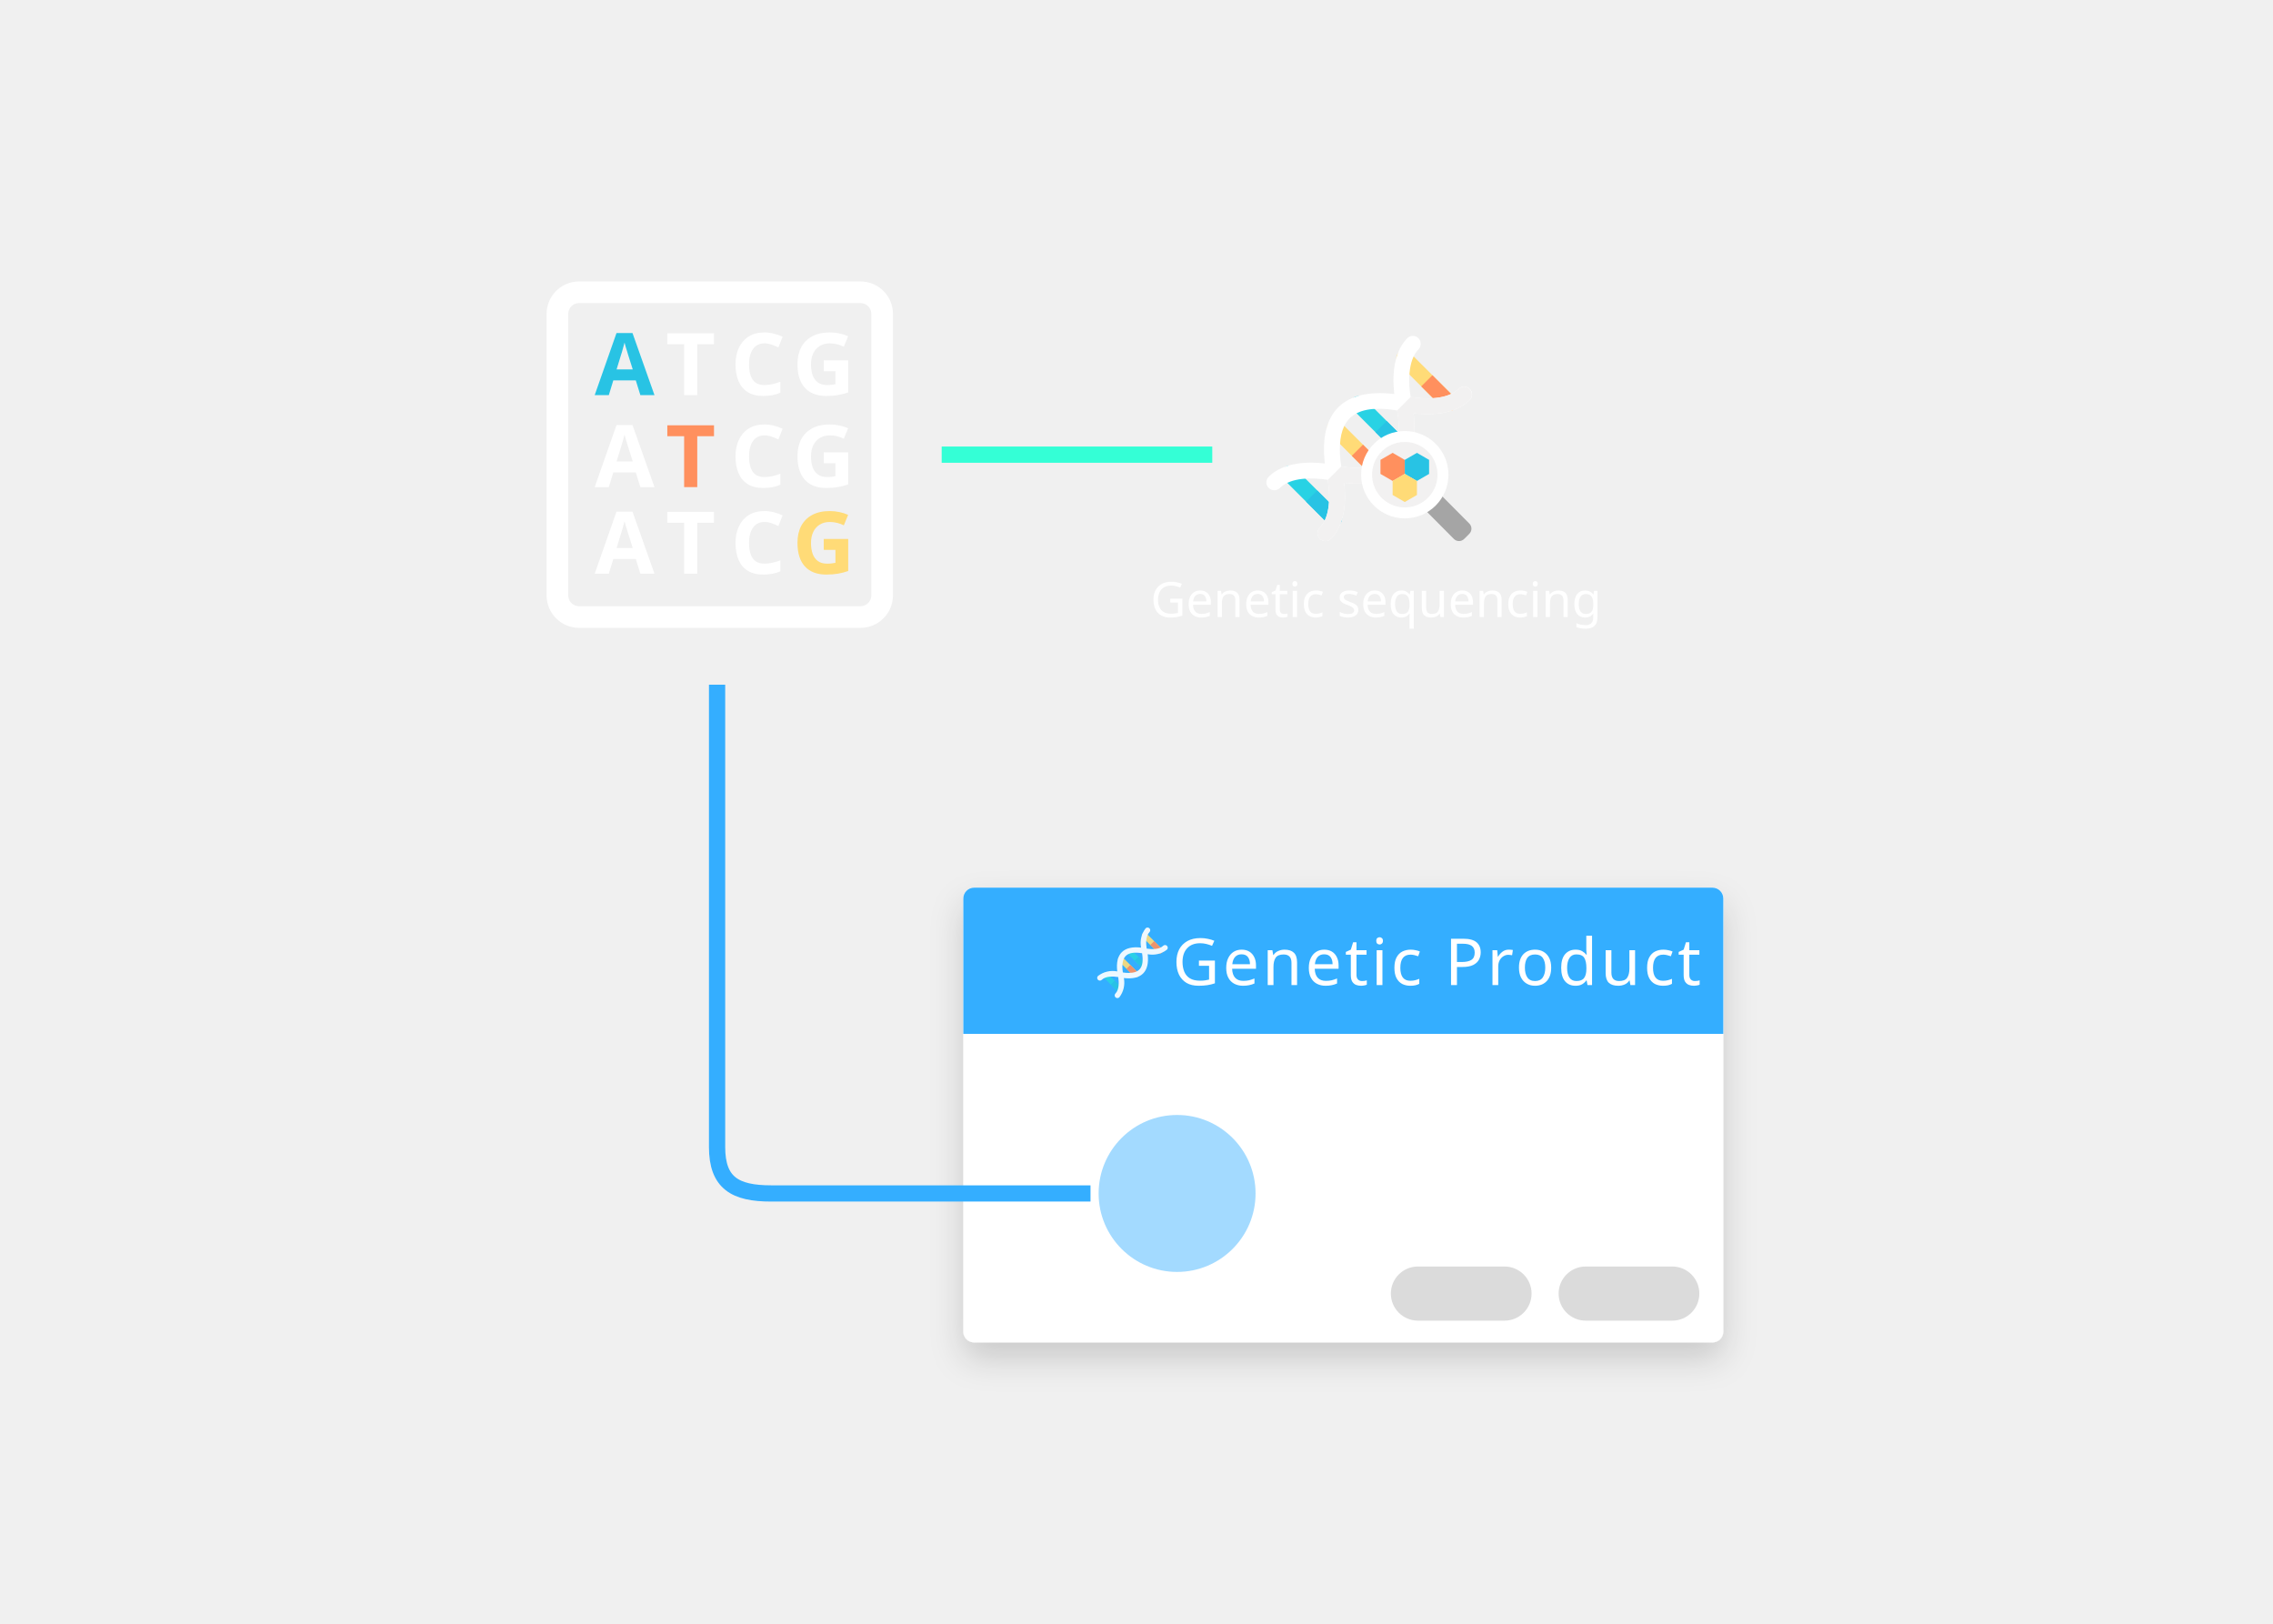
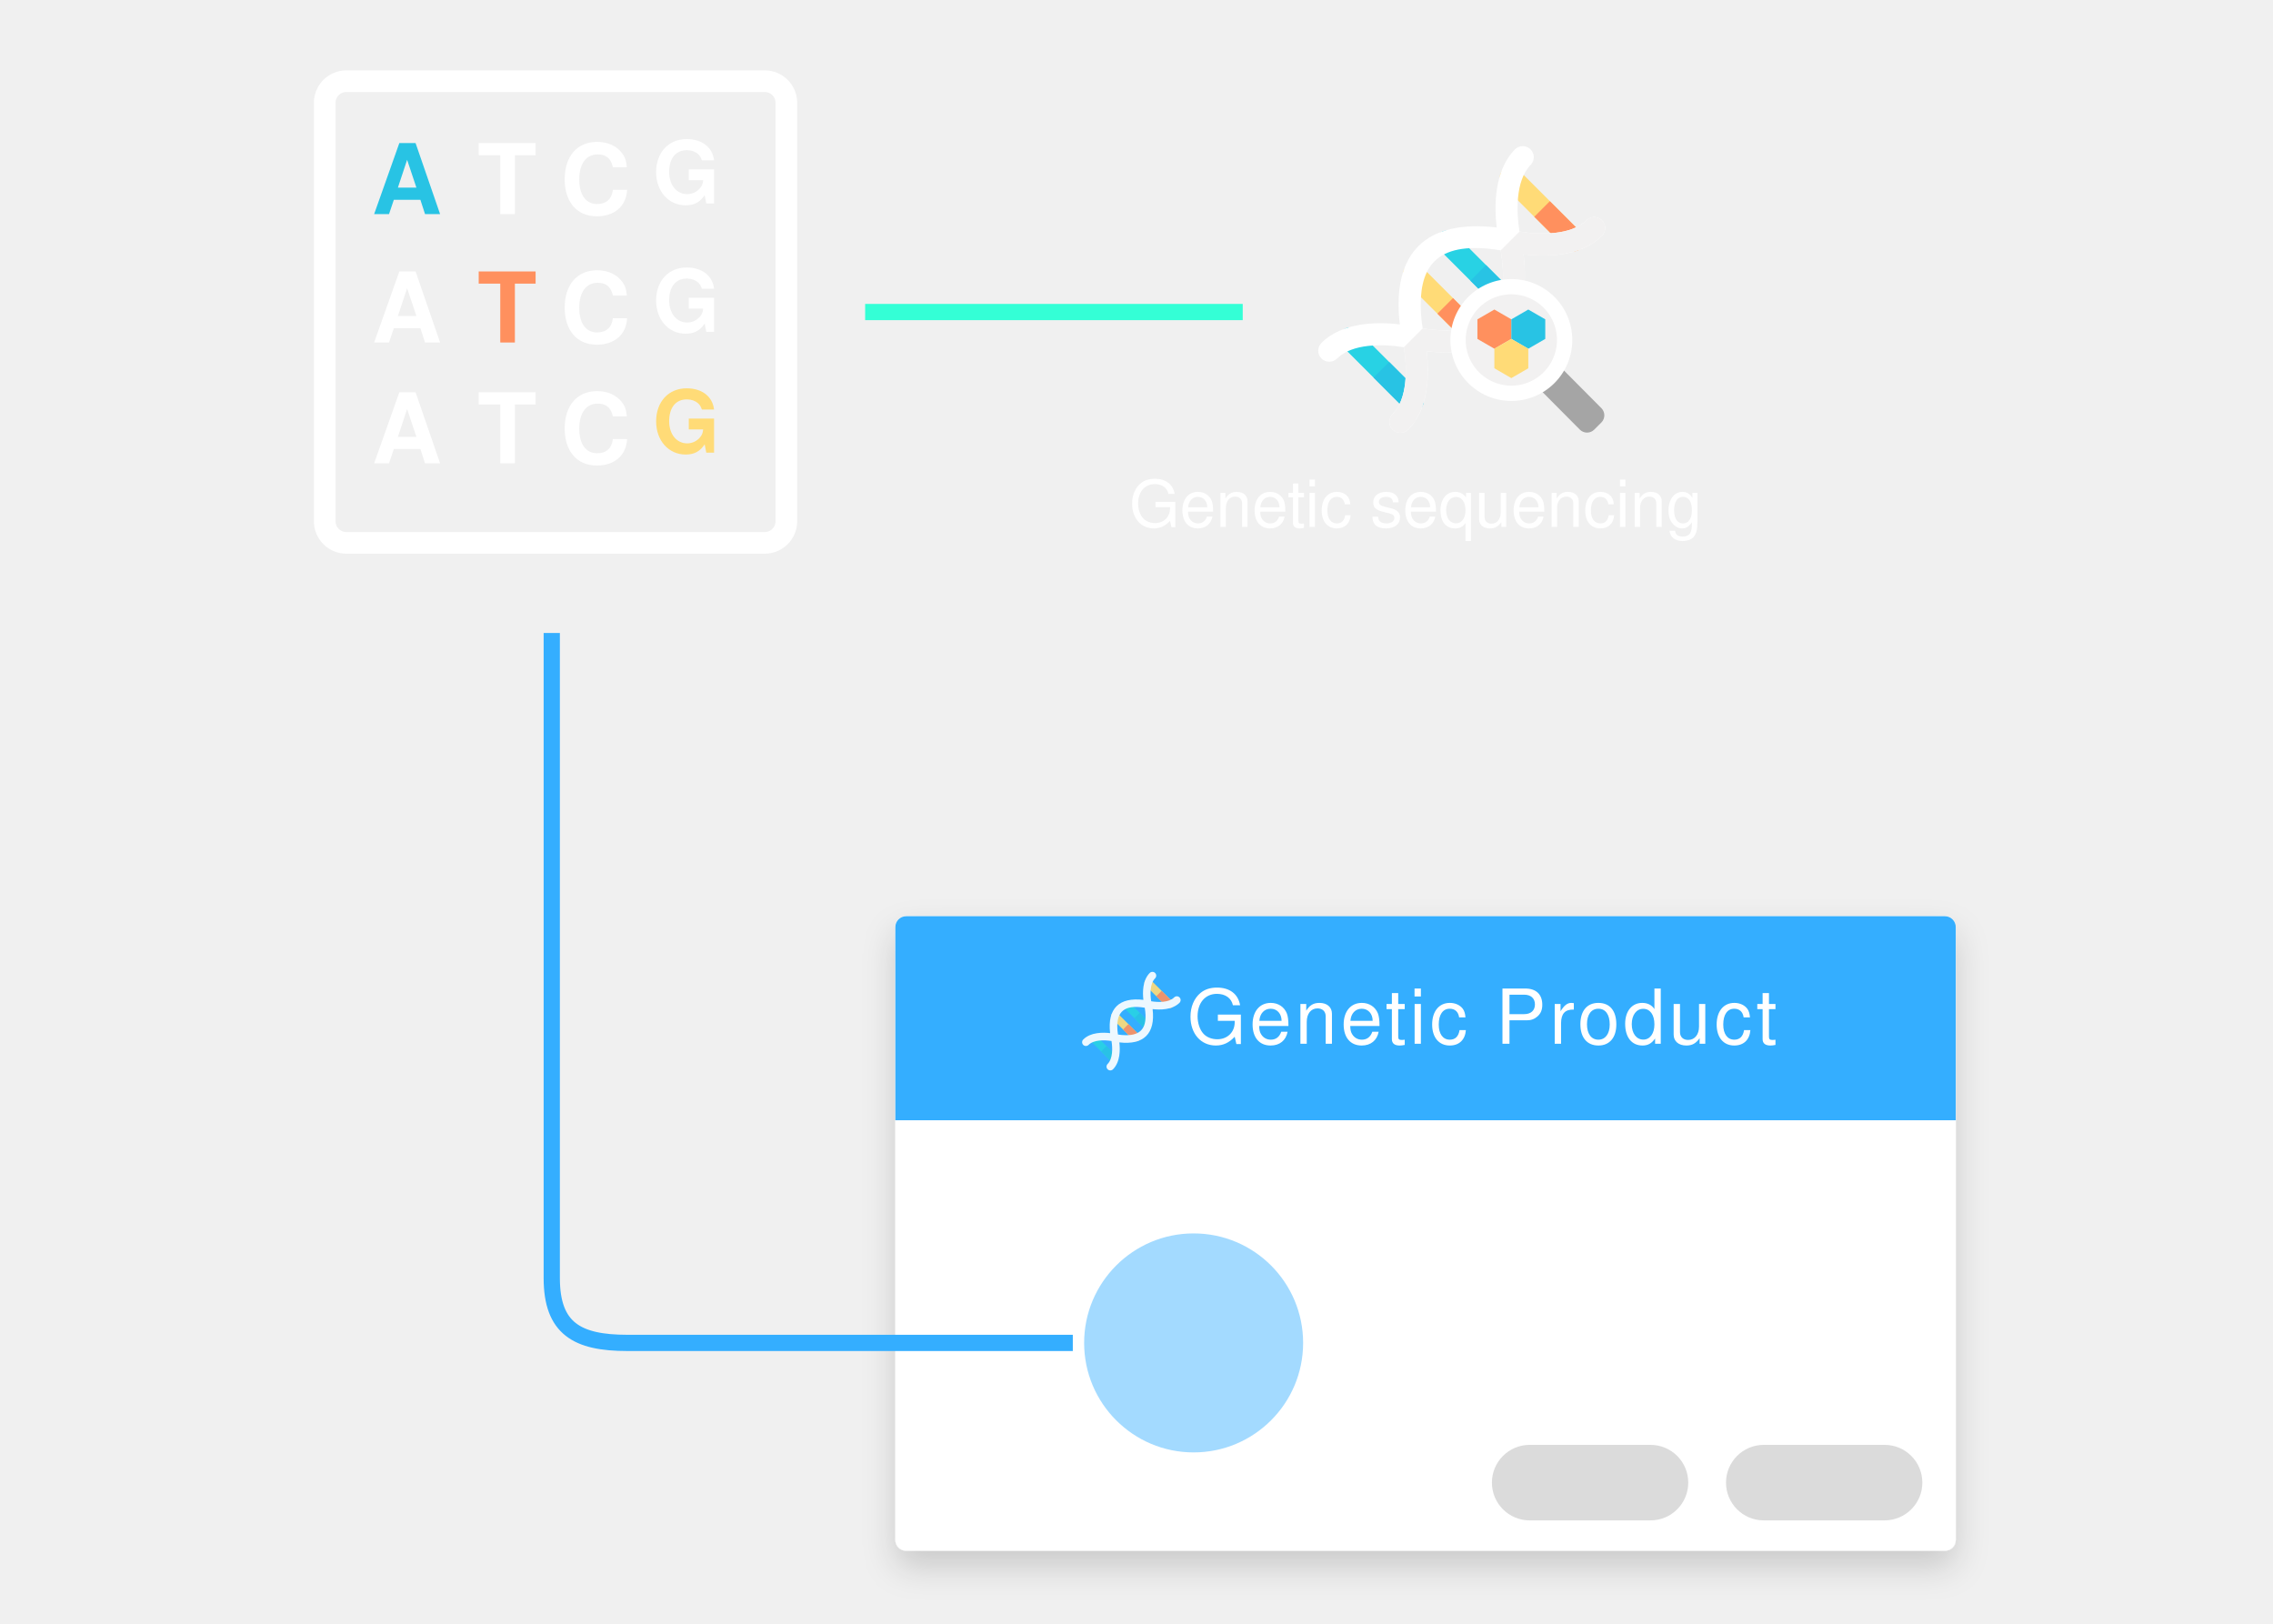
- <svg xmlns="http://www.w3.org/2000/svg" viewBox="727 5465 420 300">
+ <svg xmlns="http://www.w3.org/2000/svg" viewBox="732 8051 420 300">
  <defs>
-     <style>.a,.o,.t,.y{fill:#fff;}.b{clip-path:url(#e);}.c{clip-path:url(#a);}.d,.q{fill:#ffdb77;}.e,.p{fill:#ff905e;}.f{fill:#28d2e4;}.g,.n{fill:#28c3e4;}.h{fill:#f2f1f1;}.i{fill:#5b986c;}.j{fill:#a5a5a5;}.k{fill:#454545;}.l{fill:#d5e2f2;opacity:0.5;}.aa,.m,.v,.w{fill:none;}.m{stroke:#fff;stroke-width:4px;}.n,.o,.p,.q{font-size:16px;font-family:Quicksand-Bold, Quicksand;font-weight:700;}.r{fill:#dbdbdb;}.s,.x{fill:#34aeff;}.t{font-size:12px;font-family:Antipasto-ExtraLight, Antipasto;font-weight:200;letter-spacing:0.045em;}.u{opacity:0.91;}.v{stroke:#34ffd6;}.v,.w{stroke-miterlimit:10;stroke-width:3px;}.w{stroke:#34aeff;}.x{opacity:0.45;}.y{font-size:9px;font-family:Quicksand-Regular, Quicksand;}.z{stroke:none;}.ab{filter:url(#b);}</style>
-     <clipPath id="a">
-       <rect class="a" width="38" height="38" />
+     <style>
+       .cls-1, .cls-15, .cls-16, .cls-21, .cls-26 {
+         fill: #fff;
+       }
+ 
+       .cls-2 {
+         clip-path: url(#clip-ixAnypoint-genetic_1);
+       }
+ 
+       .cls-3 {
+         clip-path: url(#clip-path);
+       }
+ 
+       .cls-18, .cls-4 {
+         fill: #ffdb77;
+       }
+ 
+       .cls-17, .cls-5 {
+         fill: #ff905e;
+       }
+ 
+       .cls-6 {
+         fill: #28d2e4;
+       }
+ 
+       .cls-14, .cls-7 {
+         fill: #28c3e4;
+       }
+ 
+       .cls-8 {
+         fill: #f2f1f1;
+       }
+ 
+       .cls-9 {
+         fill: #5b986c;
+       }
+ 
+       .cls-10 {
+         fill: #a5a5a5;
+       }
+ 
+       .cls-11 {
+         fill: #454545;
+       }
+ 
+       .cls-12 {
+         fill: #d5e2f2;
+         opacity: 0.5;
+       }
+ 
+       .cls-13, .cls-23, .cls-24, .cls-28 {
+         fill: none;
+       }
+ 
+       .cls-13 {
+         stroke: #fff;
+         stroke-width: 4px;
+       }
+ 
+       .cls-14, .cls-15, .cls-17 {
+         font-size: 18px;
+       }
+ 
+       .cls-14, .cls-15, .cls-16, .cls-17, .cls-18 {
+         font-family: Helvetica-Bold, Helvetica;
+         font-weight: 700;
+       }
+ 
+       .cls-16, .cls-18 {
+         font-size: 16px;
+       }
+ 
+       .cls-19 {
+         fill: #dbdbdb;
+       }
+ 
+       .cls-20, .cls-25 {
+         fill: #34aeff;
+       }
+ 
+       .cls-21 {
+         font-size: 14px;
+         letter-spacing: 0.045em;
+       }
+ 
+       .cls-21, .cls-26 {
+         font-family: Helvetica;
+       }
+ 
+       .cls-22 {
+         opacity: 0.91;
+       }
+ 
+       .cls-23 {
+         stroke: #34ffd6;
+       }
+ 
+       .cls-23, .cls-24 {
+         stroke-miterlimit: 10;
+         stroke-width: 3px;
+       }
+ 
+       .cls-24 {
+         stroke: #34aeff;
+       }
+ 
+       .cls-25 {
+         opacity: 0.45;
+       }
+ 
+       .cls-26 {
+         font-size: 12px;
+       }
+ 
+       .cls-27 {
+         stroke: none;
+       }
+ 
+       .cls-29 {
+         filter: url(#Rectangle_84);
+       }
+     </style>
+     <clipPath id="clip-path">
+       <rect id="Rectangle_151" data-name="Rectangle 151" class="cls-1" width="53.023" height="53.023" />
    </clipPath>
-     <filter id="b" x="896" y="5623.003" width="158.425" height="102.015" filterUnits="userSpaceOnUse">
+     <filter id="Rectangle_84" x="888.441" y="8214.281" width="213.94" height="135.229" filterUnits="userSpaceOnUse">
      <feOffset dy="3" input="SourceAlpha" />
-       <feGaussianBlur stdDeviation="3" result="c" />
+       <feGaussianBlur stdDeviation="3" result="blur" />
      <feFlood flood-opacity="0.161" />
-       <feComposite operator="in" in2="c" />
+       <feComposite operator="in" in2="blur" />
      <feComposite in="SourceGraphic" />
    </filter>
-     <clipPath id="e">
-       <rect x="727" y="5465" width="420" height="300" />
+     <clipPath id="clip-ixAnypoint-genetic_1">
+       <rect x="732" y="8051" width="420" height="300" />
    </clipPath>
  </defs>
-   <g id="d" class="b">
-     <g transform="translate(-310 2871)">
-       <g transform="translate(591 1275)">
-         <g class="c" transform="translate(680 1381)">
-           <g transform="translate(0 0)">
-             <path class="d" d="M27.594,37.022,19.31,28.738a1.462,1.462,0,0,1,2.067-2.067l8.284,8.284a1.462,1.462,0,0,1-2.067,2.067Z" transform="translate(-7.671 -10.661)" />
-             <path class="e" d="M32.788,38.082,28.646,33.94l-2.067,2.067,4.142,4.142a1.462,1.462,0,0,0,2.067-2.067Z" transform="translate(-10.798 -13.788)" />
-             <path class="d" d="M49.2,15.415,40.917,7.13a1.462,1.462,0,1,1,2.067-2.067l8.284,8.284A1.462,1.462,0,0,1,49.2,15.415Z" transform="translate(-16.449 -1.883)" />
-             <path class="e" d="M54.395,16.475l-4.142-4.142L48.186,14.4l4.142,4.142a1.462,1.462,0,0,0,2.067-2.067Z" transform="translate(-19.576 -5.01)" />
-             <path class="f" d="M13.348,51.268,5.064,42.984a1.462,1.462,0,0,1,2.067-2.067L15.414,49.2a1.462,1.462,0,0,1-2.067,2.067Z" transform="translate(-1.883 -16.449)" />
-             <path class="g" d="M18.542,52.328,14.4,48.186l-2.067,2.067,4.142,4.142a1.462,1.462,0,1,0,2.067-2.067Z" transform="translate(-5.01 -19.576)" />
-             <path class="f" d="M34.955,29.661l-8.284-8.284a1.462,1.462,0,1,1,2.067-2.067l8.284,8.284a1.462,1.462,0,0,1-2.067,2.067Z" transform="translate(-10.661 -7.671)" />
-             <path class="g" d="M40.149,30.721l-4.142-4.142L33.94,28.646l4.142,4.142a1.462,1.462,0,0,0,2.067-2.067Z" transform="translate(-13.788 -10.798)" />
-             <path class="a" d="M27.2,14.366c2.758.326,7.538.386,10.377-2.452A1.462,1.462,0,0,0,35.5,9.847c-2,2-6.055,1.949-8.852,1.49-.394-2.348-.613-6.728,1.5-8.842A1.462,1.462,0,0,0,26.087.428C23.248,3.266,23.308,8.047,23.634,10.8,14.316,9.7,9.68,14.115,10.805,23.634c-2.758-.326-7.539-.386-10.377,2.452A1.462,1.462,0,0,0,2.5,28.153c2-2,6.04-1.95,8.843-1.491.458,2.8.507,6.844-1.491,8.843a1.462,1.462,0,0,0,2.067,2.067c2.838-2.838,2.778-7.619,2.452-10.377C23.684,28.3,28.321,23.885,27.2,14.366Zm-3.028-.533c1.318,8.054-1.716,10.617-7.282,10.6a19.763,19.763,0,0,1-3.053-.262,19.758,19.758,0,0,1-.262-3.053C13.551,15.683,15.971,12.491,24.167,13.833Z" transform="translate(0 0)" />
-             <path class="h" d="M20.81,33.639c9.319,1.1,13.955-3.31,12.829-12.829,2.758.326,7.538.386,10.377-2.452a1.462,1.462,0,0,0-2.067-2.067c-2,2-6.046,1.949-8.843,1.491l-2.495,2.495c1.318,8.054-1.716,10.617-7.282,10.6a19.764,19.764,0,0,1-3.053-.262l-2.495,2.495c.458,2.8.507,6.844-1.491,8.843a1.462,1.462,0,0,0,2.067,2.067C21.2,41.178,21.136,36.4,20.81,33.639Z" transform="translate(-6.444 -6.444)" />
-           </g>
-         </g>
-         <g transform="translate(697.503 1398.633)">
-           <path class="i" d="M20.995,26h1.187a7.629,7.629,0,0,0-1.21-2.009c-.327.021-.59.457-.59,1S20.656,26,20.995,26Z" transform="translate(-18.216 -19.443)" />
-           <path class="j" d="M44.864,40.058l5.417,5.449a1.342,1.342,0,0,1,0,1.9l-.951.948a1.342,1.342,0,0,1-1.9,0L42.008,42.9Z" transform="translate(-30.288 -28.413)" />
-           <path class="k" d="M41.986,42.9l2.858-2.858Z" transform="translate(-30.276 -28.402)" />
-           <path class="a" d="M23.548,13.7a8.069,8.069,0,1,0,8.069,8.069A8.069,8.069,0,0,0,23.548,13.7Z" transform="translate(-15.479 -13.698)" />
-           <path class="h" d="M31.769,26.415A6.06,6.06,0,0,1,26.1,30.368a6.072,6.072,0,0,1-5.5-3.524,6.054,6.054,0,0,1,5.489-8.578,6.072,6.072,0,0,1,5.5,3.524A6.008,6.008,0,0,1,31.769,26.415Z" transform="translate(-18.028 -16.248)" />
-           <path class="e" d="M25.821,22.831l2.246,1.3v2.593l-2.246,1.3-2.246-1.3V24.127Z" transform="translate(-19.998 -18.796)" />
-           <path class="g" d="M35.99,22.831l2.246,1.3v2.593l-2.246,1.3-2.246-1.3V24.127Z" transform="translate(-25.675 -18.796)" />
-           <path class="d" d="M30.905,31.637l2.246,1.3v2.593l-2.246,1.3-2.246-1.3V32.933Z" transform="translate(-22.836 -23.712)" />
-           <path class="l" d="M34.89,32.3l1.74,1Z" transform="translate(-26.315 -24.081)" />
+   <g id="ixAnypoint-genetic_1" data-name="ixAnypoint-genetic – 1" class="cls-2">
+     <g id="Group_744" data-name="Group 744" transform="translate(-348 5418)">
+       <g id="Group_417" data-name="Group 417" transform="translate(1323.58 2659.954)">
+         <g id="Mask_Group_62" data-name="Mask Group 62" class="cls-3">
+           <g id="dna" transform="translate(0 0)">
+             <path id="Path_629" data-name="Path 629" class="cls-4" d="M31.038,41.283,19.479,29.724a2.039,2.039,0,0,1,2.884-2.884L33.922,38.4a2.039,2.039,0,1,1-2.884,2.884Z" transform="translate(-3.239 -4.501)" />
+             <path id="Path_630" data-name="Path 630" class="cls-5" d="M35.243,39.719l-5.78-5.78-2.884,2.884,5.78,5.78a2.039,2.039,0,0,0,2.884-2.884Z" transform="translate(-4.559 -5.821)" />
+             <path id="Path_631" data-name="Path 631" class="cls-4" d="M52.645,19.676,41.086,8.117A2.039,2.039,0,0,1,43.97,5.233L55.529,16.792a2.039,2.039,0,1,1-2.884,2.884Z" transform="translate(-6.945 -0.795)" />
+             <path id="Path_632" data-name="Path 632" class="cls-5" d="M56.849,18.112l-5.78-5.78-2.884,2.884L53.965,21a2.039,2.039,0,0,0,2.884-2.884Z" transform="translate(-8.265 -2.115)" />
+             <path id="Path_633" data-name="Path 633" class="cls-6" d="M16.792,55.529,5.233,43.97a2.039,2.039,0,1,1,2.884-2.884L19.676,52.645a2.039,2.039,0,0,1-2.884,2.884Z" transform="translate(-0.795 -6.945)" />
+             <path id="Path_634" data-name="Path 634" class="cls-7" d="M21,53.965l-5.779-5.779L12.333,51.07l5.779,5.779A2.039,2.039,0,1,0,21,53.965Z" transform="translate(-2.116 -8.265)" />
+             <path id="Path_635" data-name="Path 635" class="cls-6" d="M38.4,33.922,26.84,22.363a2.039,2.039,0,0,1,2.884-2.884L41.283,31.038A2.039,2.039,0,1,1,38.4,33.922Z" transform="translate(-4.501 -3.239)" />
+             <path id="Path_636" data-name="Path 636" class="cls-7" d="M42.6,32.359l-5.78-5.78L33.94,29.463l5.78,5.78A2.039,2.039,0,0,0,42.6,32.359Z" transform="translate(-5.822 -4.559)" />
+             <path id="Path_637" data-name="Path 637" class="cls-1" d="M37.946,20.045c3.848.455,10.519.539,14.479-3.422a2.039,2.039,0,0,0-2.884-2.884c-2.794,2.794-8.449,2.719-12.351,2.079-.549-3.276-.856-9.388,2.093-12.337A2.039,2.039,0,0,0,36.4.6c-3.961,3.961-3.877,10.631-3.422,14.479-13-1.537-19.472,4.618-17.9,17.9C11.229,32.522,4.558,32.439.6,36.4a2.039,2.039,0,1,0,2.884,2.884C6.27,36.495,11.91,36.562,15.821,37.2c.64,3.909.708,9.55-2.081,12.339a2.039,2.039,0,0,0,2.884,2.884c3.961-3.961,3.877-10.631,3.422-14.479C33.048,39.483,39.517,33.328,37.946,20.045ZM33.721,19.3c1.839,11.239-2.395,14.814-10.16,14.786a27.577,27.577,0,0,1-4.26-.366,27.569,27.569,0,0,1-.366-4.26C18.908,21.883,22.285,17.429,33.721,19.3Z" transform="translate(0 0)" />
+             <path id="Path_638" data-name="Path 638" class="cls-8" d="M22.766,40.667c13,1.537,19.472-4.618,17.9-17.9,3.848.455,10.519.539,14.479-3.422a2.039,2.039,0,0,0-2.884-2.884c-2.791,2.791-8.437,2.719-12.339,2.081l-3.481,3.481c1.839,11.239-2.395,14.814-10.16,14.786a27.577,27.577,0,0,1-4.26-.366l-3.481,3.481c.64,3.909.708,9.55-2.081,12.339a2.039,2.039,0,0,0,2.884,2.884C23.3,51.186,23.221,44.515,22.766,40.667Z" transform="translate(-2.721 -2.721)" />
+           </g>
+         </g>
+         <g id="Group_240" data-name="Group 240" transform="translate(24.423 24.605)">
+           <g id="dna_-_2" data-name="dna - 2">
+             <path id="Path_654" data-name="Path 654" class="cls-9" d="M21.237,26.793h1.656a10.645,10.645,0,0,0-1.688-2.8c-.457.03-.823.638-.823,1.4C20.381,26.163,20.764,26.793,21.237,26.793Z" transform="translate(-17.359 -17.646)" />
+             <path id="Path_656" data-name="Path 656" class="cls-10" d="M45.993,40.058l7.558,7.6a1.873,1.873,0,0,1,0,2.649l-1.326,1.323a1.873,1.873,0,0,1-2.649,0l-7.565-7.61Z" transform="translate(-25.655 -23.809)" />
+             <path id="Path_657" data-name="Path 657" class="cls-11" d="M41.986,44.026l3.987-3.987Z" transform="translate(-25.646 -23.802)" />
+             <path id="Path_658" data-name="Path 658" class="cls-1" d="M26.738,13.7A11.259,11.259,0,1,0,38,24.957,11.258,11.258,0,0,0,26.738,13.7Z" transform="translate(-15.479 -13.698)" />
+             <path id="Path_659" data-name="Path 659" class="cls-8" d="M36.4,29.637a8.455,8.455,0,0,1-7.9,5.515,8.473,8.473,0,0,1-7.678-4.918A8.448,8.448,0,0,1,28.48,18.265a8.472,8.472,0,0,1,7.676,4.918A8.383,8.383,0,0,1,36.4,29.637Z" transform="translate(-17.231 -15.45)" />
+             <path id="Path_662" data-name="Path 662" class="cls-5" d="M26.709,22.831l3.134,1.809v3.619l-3.134,1.81-3.134-1.81V24.64Z" transform="translate(-18.584 -17.201)" />
+             <path id="Path_663" data-name="Path 663" class="cls-7" d="M36.878,22.831l3.134,1.809v3.619l-3.134,1.81-3.134-1.81V24.64Z" transform="translate(-22.485 -17.201)" />
+             <path id="Path_664" data-name="Path 664" class="cls-4" d="M31.793,31.637l3.134,1.809v3.619l-3.134,1.81-3.134-1.81V33.446Z" transform="translate(-20.535 -20.579)" />
+             <path id="Path_665" data-name="Path 665" class="cls-12" d="M34.89,32.3l2.427,1.4Z" transform="translate(-22.925 -20.833)" />
+           </g>
        </g>
      </g>
-       <g transform="translate(265 1265)">
-         <g class="m" transform="translate(873 1381)">
-           <rect class="z" width="64" height="64" rx="6" />
-           <rect class="aa" x="2" y="2" width="60" height="60" rx="4" />
-         </g>
-         <g transform="translate(75)">
-           <text class="n" transform="translate(812 1402)">
-             <tspan x="-5.112" y="0">A</tspan>
-           </text>
-           <text class="o" transform="translate(825 1402)">
-             <tspan x="-5.008" y="0">T</tspan>
-           </text>
-           <text class="o" transform="translate(837 1402)">
-             <tspan x="-5.016" y="0">C</tspan>
-           </text>
-           <text class="o" transform="translate(849 1402)">
-             <tspan x="-5.568" y="0">G</tspan>
-           </text>
-           <text class="o" transform="translate(812 1419)">
-             <tspan x="-5.112" y="0">A</tspan>
-           </text>
-           <text class="p" transform="translate(825 1419)">
-             <tspan x="-5.008" y="0">T</tspan>
-           </text>
-           <text class="o" transform="translate(837 1419)">
-             <tspan x="-5.016" y="0">C</tspan>
-           </text>
-           <text class="o" transform="translate(849 1419)">
-             <tspan x="-5.568" y="0">G</tspan>
-           </text>
-           <text class="o" transform="translate(812 1435)">
-             <tspan x="-5.112" y="0">A</tspan>
-           </text>
-           <text class="o" transform="translate(825 1435)">
-             <tspan x="-5.008" y="0">T</tspan>
-           </text>
-           <text class="o" transform="translate(837 1435)">
-             <tspan x="-5.016" y="0">C</tspan>
-           </text>
-           <text class="q" transform="translate(849 1435)">
-             <tspan x="-5.568" y="0">G</tspan>
+       <g id="Group_418" data-name="Group 418" transform="translate(1138 2646)">
+         <g id="Rectangle_163" data-name="Rectangle 163" class="cls-13" transform="translate(0 0)">
+           <rect class="cls-27" width="89.302" height="89.301" rx="6" />
+           <rect class="cls-28" x="2" y="2" width="85.302" height="85.301" rx="4" />
+         </g>
+         <g id="Group_256" data-name="Group 256" transform="translate(11.163 12.558)">
+           <text id="A" class="cls-14" transform="translate(6 14)">
+             <tspan x="-6.5" y="0">A</tspan>
+           </text>
+           <text id="T" class="cls-15" transform="translate(24.535 14)">
+             <tspan x="-5.498" y="0">T</tspan>
+           </text>
+           <text id="C" class="cls-15" transform="translate(40.883 14)">
+             <tspan x="-6.5" y="0">C</tspan>
+           </text>
+           <text id="G" class="cls-16" transform="translate(57.627 12)">
+             <tspan x="-6.223" y="0">G</tspan>
+           </text>
+           <text id="A-2" data-name="A" class="cls-15" transform="translate(6 37.721)">
+             <tspan x="-6.5" y="0">A</tspan>
+           </text>
+           <text id="T-2" data-name="T" class="cls-17" transform="translate(24.535 37.721)">
+             <tspan x="-5.498" y="0">T</tspan>
+           </text>
+           <text id="C-2" data-name="C" class="cls-15" transform="translate(40.883 37.721)">
+             <tspan x="-6.5" y="0">C</tspan>
+           </text>
+           <text id="G-2" data-name="G" class="cls-16" transform="translate(57.627 35.721)">
+             <tspan x="-6.223" y="0">G</tspan>
+           </text>
+           <text id="A-3" data-name="A" class="cls-15" transform="translate(6 60.046)">
+             <tspan x="-6.5" y="0">A</tspan>
+           </text>
+           <text id="T-3" data-name="T" class="cls-15" transform="translate(24.535 60.046)">
+             <tspan x="-5.498" y="0">T</tspan>
+           </text>
+           <text id="C-3" data-name="C" class="cls-15" transform="translate(40.883 60.046)">
+             <tspan x="-6.5" y="0">C</tspan>
+           </text>
+           <text id="G-3" data-name="G" class="cls-18" transform="translate(57.627 58.046)">
+             <tspan x="-6.223" y="0">G</tspan>
          </text>
        </g>
      </g>
-       <g transform="translate(1026 955)">
-         <g transform="translate(-755 1050)">
-           <g class="ab" transform="matrix(1, 0, 0, 1, 39, -4876)">
-             <rect class="a" width="140.425" height="84.015" rx="2" transform="translate(905 5629)" />
-           </g>
-           <rect class="r" width="26" height="10" rx="5" transform="translate(1023 823)" />
-           <rect class="r" width="26" height="10" rx="5" transform="translate(1054 823)" />
-           <path class="s" d="M2,0H138.425a2,2,0,0,1,2,2V27.015a0,0,0,0,1,0,0H0a0,0,0,0,1,0,0V2A2,2,0,0,1,2,0Z" transform="translate(944 753.003)" />
-         </g>
-         <g transform="translate(165.064 1709.003)">
-           <g transform="translate(62.581 101)">
-             <text class="t" transform="translate(0 11)">
-               <tspan x="0" y="0">Genetic Product</tspan>
-             </text>
-           </g>
-           <g class="u" transform="translate(48.667 101.366)">
-             <path class="d" d="M154.044,213.642,151.2,210.8a.5.5,0,1,1,.71-.71l2.844,2.844a.5.5,0,1,1-.71.71Z" transform="translate(-147.204 -204.591)" />
-             <path class="e" d="M214.764,272.941l-1.422-1.422-.71.71,1.422,1.422a.5.5,0,0,0,.71-.71Z" transform="translate(-207.214 -264.6)" />
-             <path class="d" d="M326.9,40.785l-2.844-2.844a.5.5,0,1,1,.71-.71l2.844,2.844a.5.5,0,0,1-.71.71Z" transform="translate(-315.656 -36.139)" />
-             <path class="e" d="M387.62,100.085,386.2,98.663l-.71.71,1.422,1.422a.5.5,0,1,0,.71-.71Z" transform="translate(-375.666 -96.149)" />
-             <path class="f" d="M40.077,327.614l-2.844-2.844a.5.5,0,1,1,.71-.71l2.844,2.844a.5.5,0,0,1-.71.71Z" transform="translate(-36.141 -315.66)" />
-             <path class="g" d="M100.795,386.91l-1.422-1.422-.71.71,1.422,1.422a.5.5,0,1,0,.71-.71Z" transform="translate(-96.149 -375.665)" />
-             <path class="f" d="M212.931,154.754l-2.844-2.844a.5.5,0,1,1,.71-.71l2.844,2.844a.5.5,0,0,1-.71.71Z" transform="translate(-204.59 -147.204)" />
-             <path class="g" d="M273.652,214.054l-1.422-1.422-.71.71,1.422,1.422a.5.5,0,0,0,.71-.71Z" transform="translate(-264.602 -207.214)" />
-             <path class="a" d="M9.338,4.932A4.435,4.435,0,0,0,12.9,4.09a.5.5,0,1,0-.71-.71c-.687.687-2.079.669-3.039.512-.135-.806-.211-2.31.515-3.036a.5.5,0,0,0-.71-.71,4.435,4.435,0,0,0-.842,3.563c-3.2-.378-4.791,1.136-4.4,4.4a4.435,4.435,0,0,0-3.563.842.5.5,0,0,0,.71.71c.686-.686,2.074-.67,3.036-.512.157.962.174,2.35-.512,3.036a.5.5,0,0,0,.71.71,4.435,4.435,0,0,0,.842-3.563C8.133,9.715,9.725,8.2,9.338,4.932ZM8.3,4.749c.452,2.765-.589,3.645-2.5,3.638A6.785,6.785,0,0,1,4.751,8.3a6.783,6.783,0,0,1-.09-1.048C4.654,5.384,5.485,4.288,8.3,4.749Z" transform="translate(-0.002 0)" />
+       <g id="Group_419" data-name="Group 419" transform="translate(1245.441 2802.282)">
+         <g id="Group_365" data-name="Group 365" transform="translate(0)">
+           <g id="Group_302" data-name="Group 302">
+             <g class="cls-29" transform="matrix(1, 0, 0, 1, -897.44, -8220.28)">
+               <rect id="Rectangle_84-2" data-name="Rectangle 84" class="cls-1" width="195.94" height="117.229" rx="2" transform="translate(897.44 8220.28)" />
+             </g>
+             <g id="Group_223" data-name="Group 223" transform="translate(110.232 97.669)">
+               <rect id="Rectangle_85" data-name="Rectangle 85" class="cls-19" width="36.279" height="13.953" rx="6.977" />
+               <rect id="Rectangle_86" data-name="Rectangle 86" class="cls-19" width="36.279" height="13.953" rx="6.977" transform="translate(43.255)" />
+             </g>
+             <path id="Rectangle_154" data-name="Rectangle 154" class="cls-20" d="M2,0H193.94a2,2,0,0,1,2,2V37.695a0,0,0,0,1,0,0H0a0,0,0,0,1,0,0V2A2,2,0,0,1,2,0Z" />
+           </g>
+           <g id="Group_364" data-name="Group 364" transform="translate(34.509 10.278)">
+             <g id="Group_62" data-name="Group 62" transform="translate(19.414 2.28)">
+               <text id="Genetic_Product" data-name="Genetic Product" class="cls-21" transform="translate(0 11)">
+                 <tspan x="0" y="0">Genetic Product</tspan>
+               </text>
+             </g>
+             <g id="dna-2" data-name="dna" class="cls-22" transform="translate(0 0)">
+               <path id="Path_89" data-name="Path 89" class="cls-4" d="M155.226,215.1l-3.969-3.969a.7.7,0,0,1,.99-.99l3.969,3.969a.7.7,0,1,1-.99.99Z" transform="translate(-145.682 -202.476)" />
+               <path id="Path_90" data-name="Path 90" class="cls-5" d="M215.606,273.5l-1.984-1.984-.99.99,1.984,1.984a.7.7,0,0,0,.99-.99Z" transform="translate(-205.072 -261.865)" />
+               <path id="Path_91" data-name="Path 91" class="cls-4" d="M328.083,42.248l-3.969-3.969a.7.7,0,0,1,.99-.99l3.969,3.969a.7.7,0,0,1-.99.99Z" transform="translate(-312.393 -35.765)" />
+               <path id="Path_92" data-name="Path 92" class="cls-5" d="M388.462,100.647l-1.984-1.984-.99.99,1.984,1.984a.7.7,0,0,0,.99-.99Z" transform="translate(-371.782 -95.155)" />
+               <path id="Path_93" data-name="Path 93" class="cls-6" d="M41.259,329.077l-3.968-3.968a.7.7,0,1,1,.99-.99l3.968,3.968a.7.7,0,0,1-.99.99Z" transform="translate(-35.767 -312.397)" />
+               <path id="Path_94" data-name="Path 94" class="cls-7" d="M101.637,387.472l-1.984-1.984-.99.99,1.984,1.984a.7.7,0,0,0,.99-.99Z" transform="translate(-95.155 -371.782)" />
+               <path id="Path_95" data-name="Path 95" class="cls-6" d="M214.113,156.217l-3.969-3.969a.7.7,0,0,1,.99-.99l3.969,3.969a.7.7,0,1,1-.99.99Z" transform="translate(-202.476 -145.682)" />
+               <path id="Path_96" data-name="Path 96" class="cls-7" d="M274.494,214.616l-1.984-1.984-.99.99,1.984,1.984a.7.7,0,0,0,.99-.99Z" transform="translate(-261.866 -205.072)" />
+               <path id="Path_97" data-name="Path 97" class="cls-1" d="M13.029,6.882c1.321.156,3.611.185,4.971-1.175a.7.7,0,1,0-.99-.99c-.959.959-2.9.934-4.24.714-.189-1.125-.294-3.223.719-4.236A.7.7,0,0,0,12.5.2c-1.36,1.36-1.331,3.65-1.175,4.971C6.86,4.648,4.639,6.761,5.178,11.322,3.857,11.165,1.567,11.137.207,12.5a.7.7,0,0,0,.99.99c.957-.957,2.894-.934,4.236-.714.22,1.342.243,3.279-.714,4.236a.7.7,0,0,0,.99.99c1.36-1.36,1.331-3.65,1.175-4.971C11.348,13.555,13.569,11.442,13.029,6.882Zm-1.45-.255c.631,3.858-.822,5.086-3.488,5.076a9.468,9.468,0,0,1-1.462-.126A9.465,9.465,0,0,1,6.5,10.115C6.493,7.513,7.652,5.984,11.579,6.626Z" transform="translate(-0.002 0)" />
+             </g>
          </g>
        </g>
      </g>
-       <path class="v" d="M375,120H325" transform="translate(886 2558)" />
-       <path class="w" d="M429,120H370c-6.667,0-10-1.923-10-8.589V26" transform="translate(809.5 2694.5)" />
-       <path class="x" d="M14.5,0A14.5,14.5,0,1,1,0,14.5,14.5,14.5,0,0,1,14.5,0Z" transform="translate(1240 2800)" />
-       <text class="y" transform="translate(1290 2708)">
-         <tspan x="-40.415" y="0">Genetic sequencing</tspan>
+       <path id="Path_671" data-name="Path 671" class="cls-23" d="M394.767,120H325" transform="translate(914.86 2570.651)" />
+       <path id="Path_672" data-name="Path 672" class="cls-24" d="M456.278,157.161H373.953c-9.3,0-13.953-2.683-13.953-11.985V26" transform="translate(821.953 2723.952)" />
+       <path id="Path_673" data-name="Path 673" class="cls-25" d="M20.232,0A20.232,20.232,0,1,1,0,20.232,20.232,20.232,0,0,1,20.232,0Z" transform="translate(1280.324 2860.882)" />
+       <text id="Genetic_sequencing" data-name="Genetic sequencing" class="cls-26" transform="translate(1341.696 2730.348)">
+         <tspan x="-53.036" y="0">Genetic sequencing</tspan>
      </text>
    </g>
  </g>
</svg>
